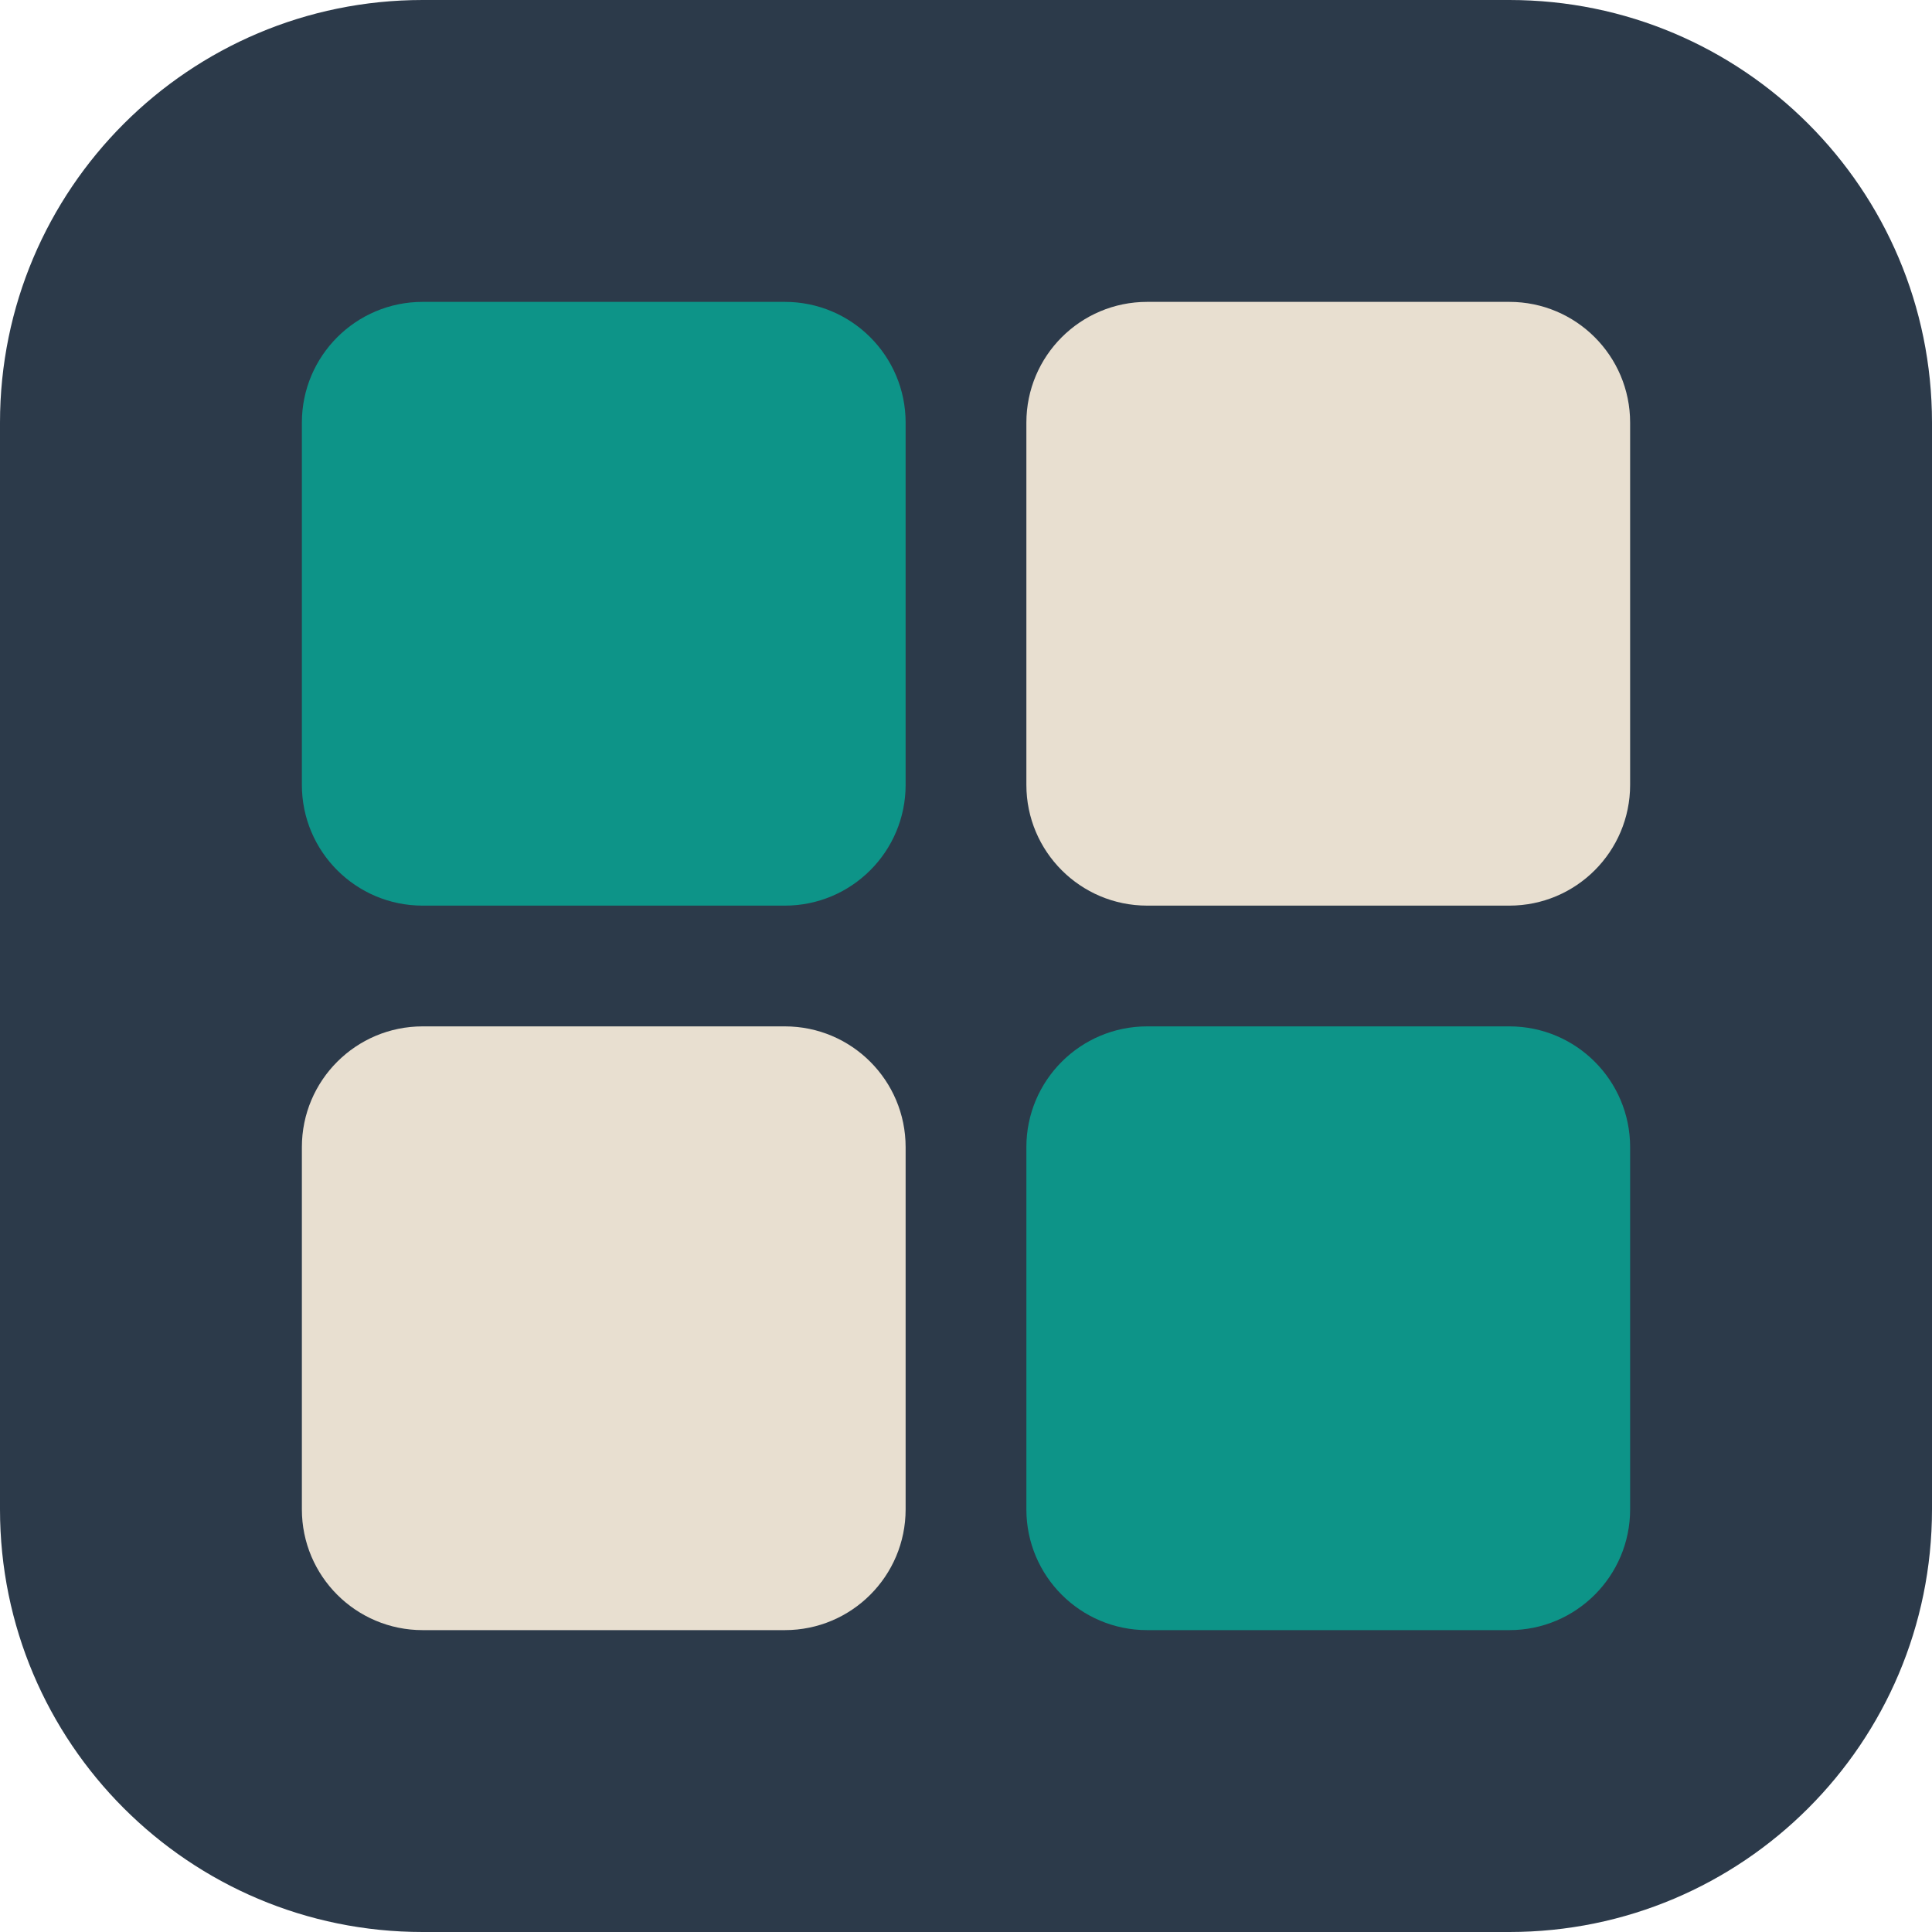
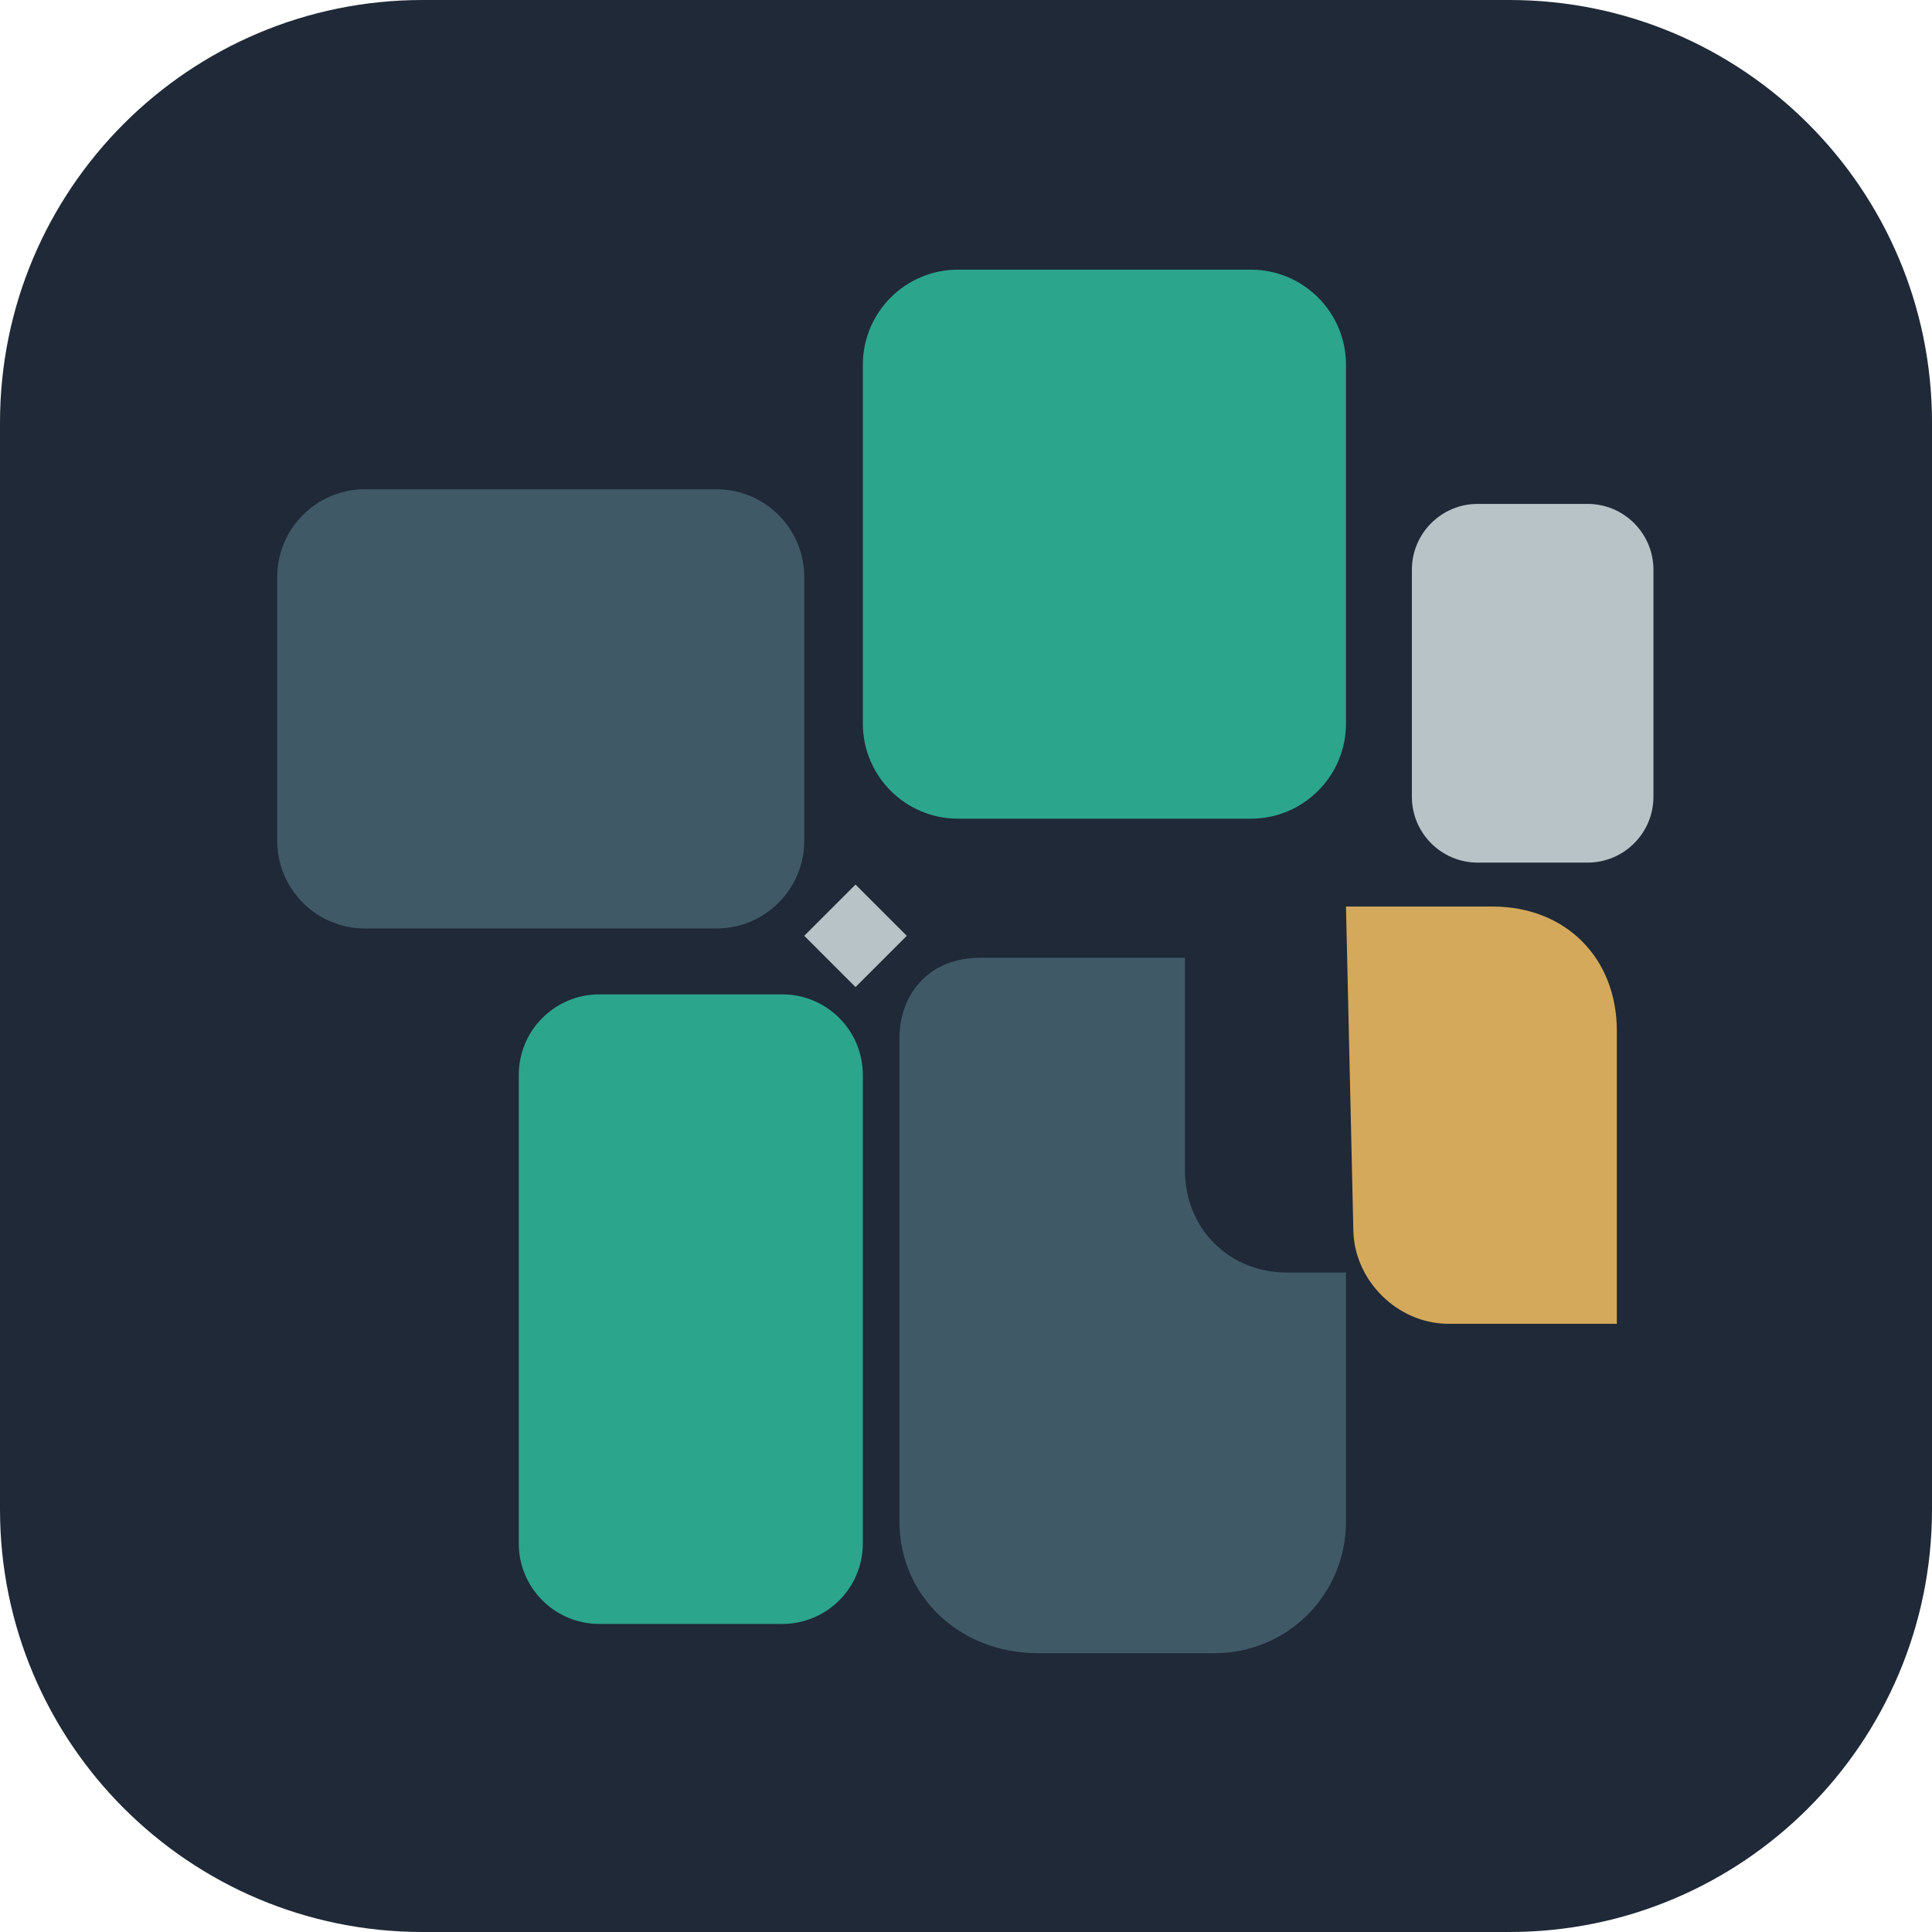
- <svg xmlns="http://www.w3.org/2000/svg" viewBox="0 0 32 32">
-   <rect width="32" height="32" rx="7" fill="#2C3A4A" />
-   <rect x="5" y="5" width="10" height="10" rx="2" fill="#0D9488" />
-   <rect x="17" y="5" width="10" height="10" rx="2" fill="#E8DFD0" />
-   <rect x="5" y="17" width="10" height="10" rx="2" fill="#E8DFD0" />
-   <rect x="17" y="17" width="10" height="10" rx="2" fill="#0D9488" />
+ <svg xmlns="http://www.w3.org/2000/svg" viewBox="0 0 128 128" width="128" height="128" role="img" aria-label="Tessera">
+   <rect width="128" height="128" rx="28" fill="#1F2937" />
+   <g transform="translate(14,13.5) scale(0.485)">
+     <rect x="9" y="39" width="72" height="60" rx="12" fill="#405967" />
+     <rect x="89" y="9" width="66" height="75" rx="13" fill="#2CA58D" />
+     <rect x="164" y="41" width="33" height="49" rx="9" fill="#B8C3C8" />
+     <rect x="42" y="108" width="47" height="86" rx="11" fill="#2CA58D" />
+     <path d="M105 103H133V132C133 140 139 146 147 146H155V180C155 190 147 198 137 198H113C102 198 94 190 94 180V114C94 108 98 103 105 103Z" fill="#405967" />
+     <path d="M155 96H175C185 96 192 103 192 113V153H169C162 153 156 147 156 140Z" fill="#D4A95B" />
+     <path d="M81 100L88 93L95 100L88 107Z" fill="#B8C3C8" />
+   </g>
</svg>
